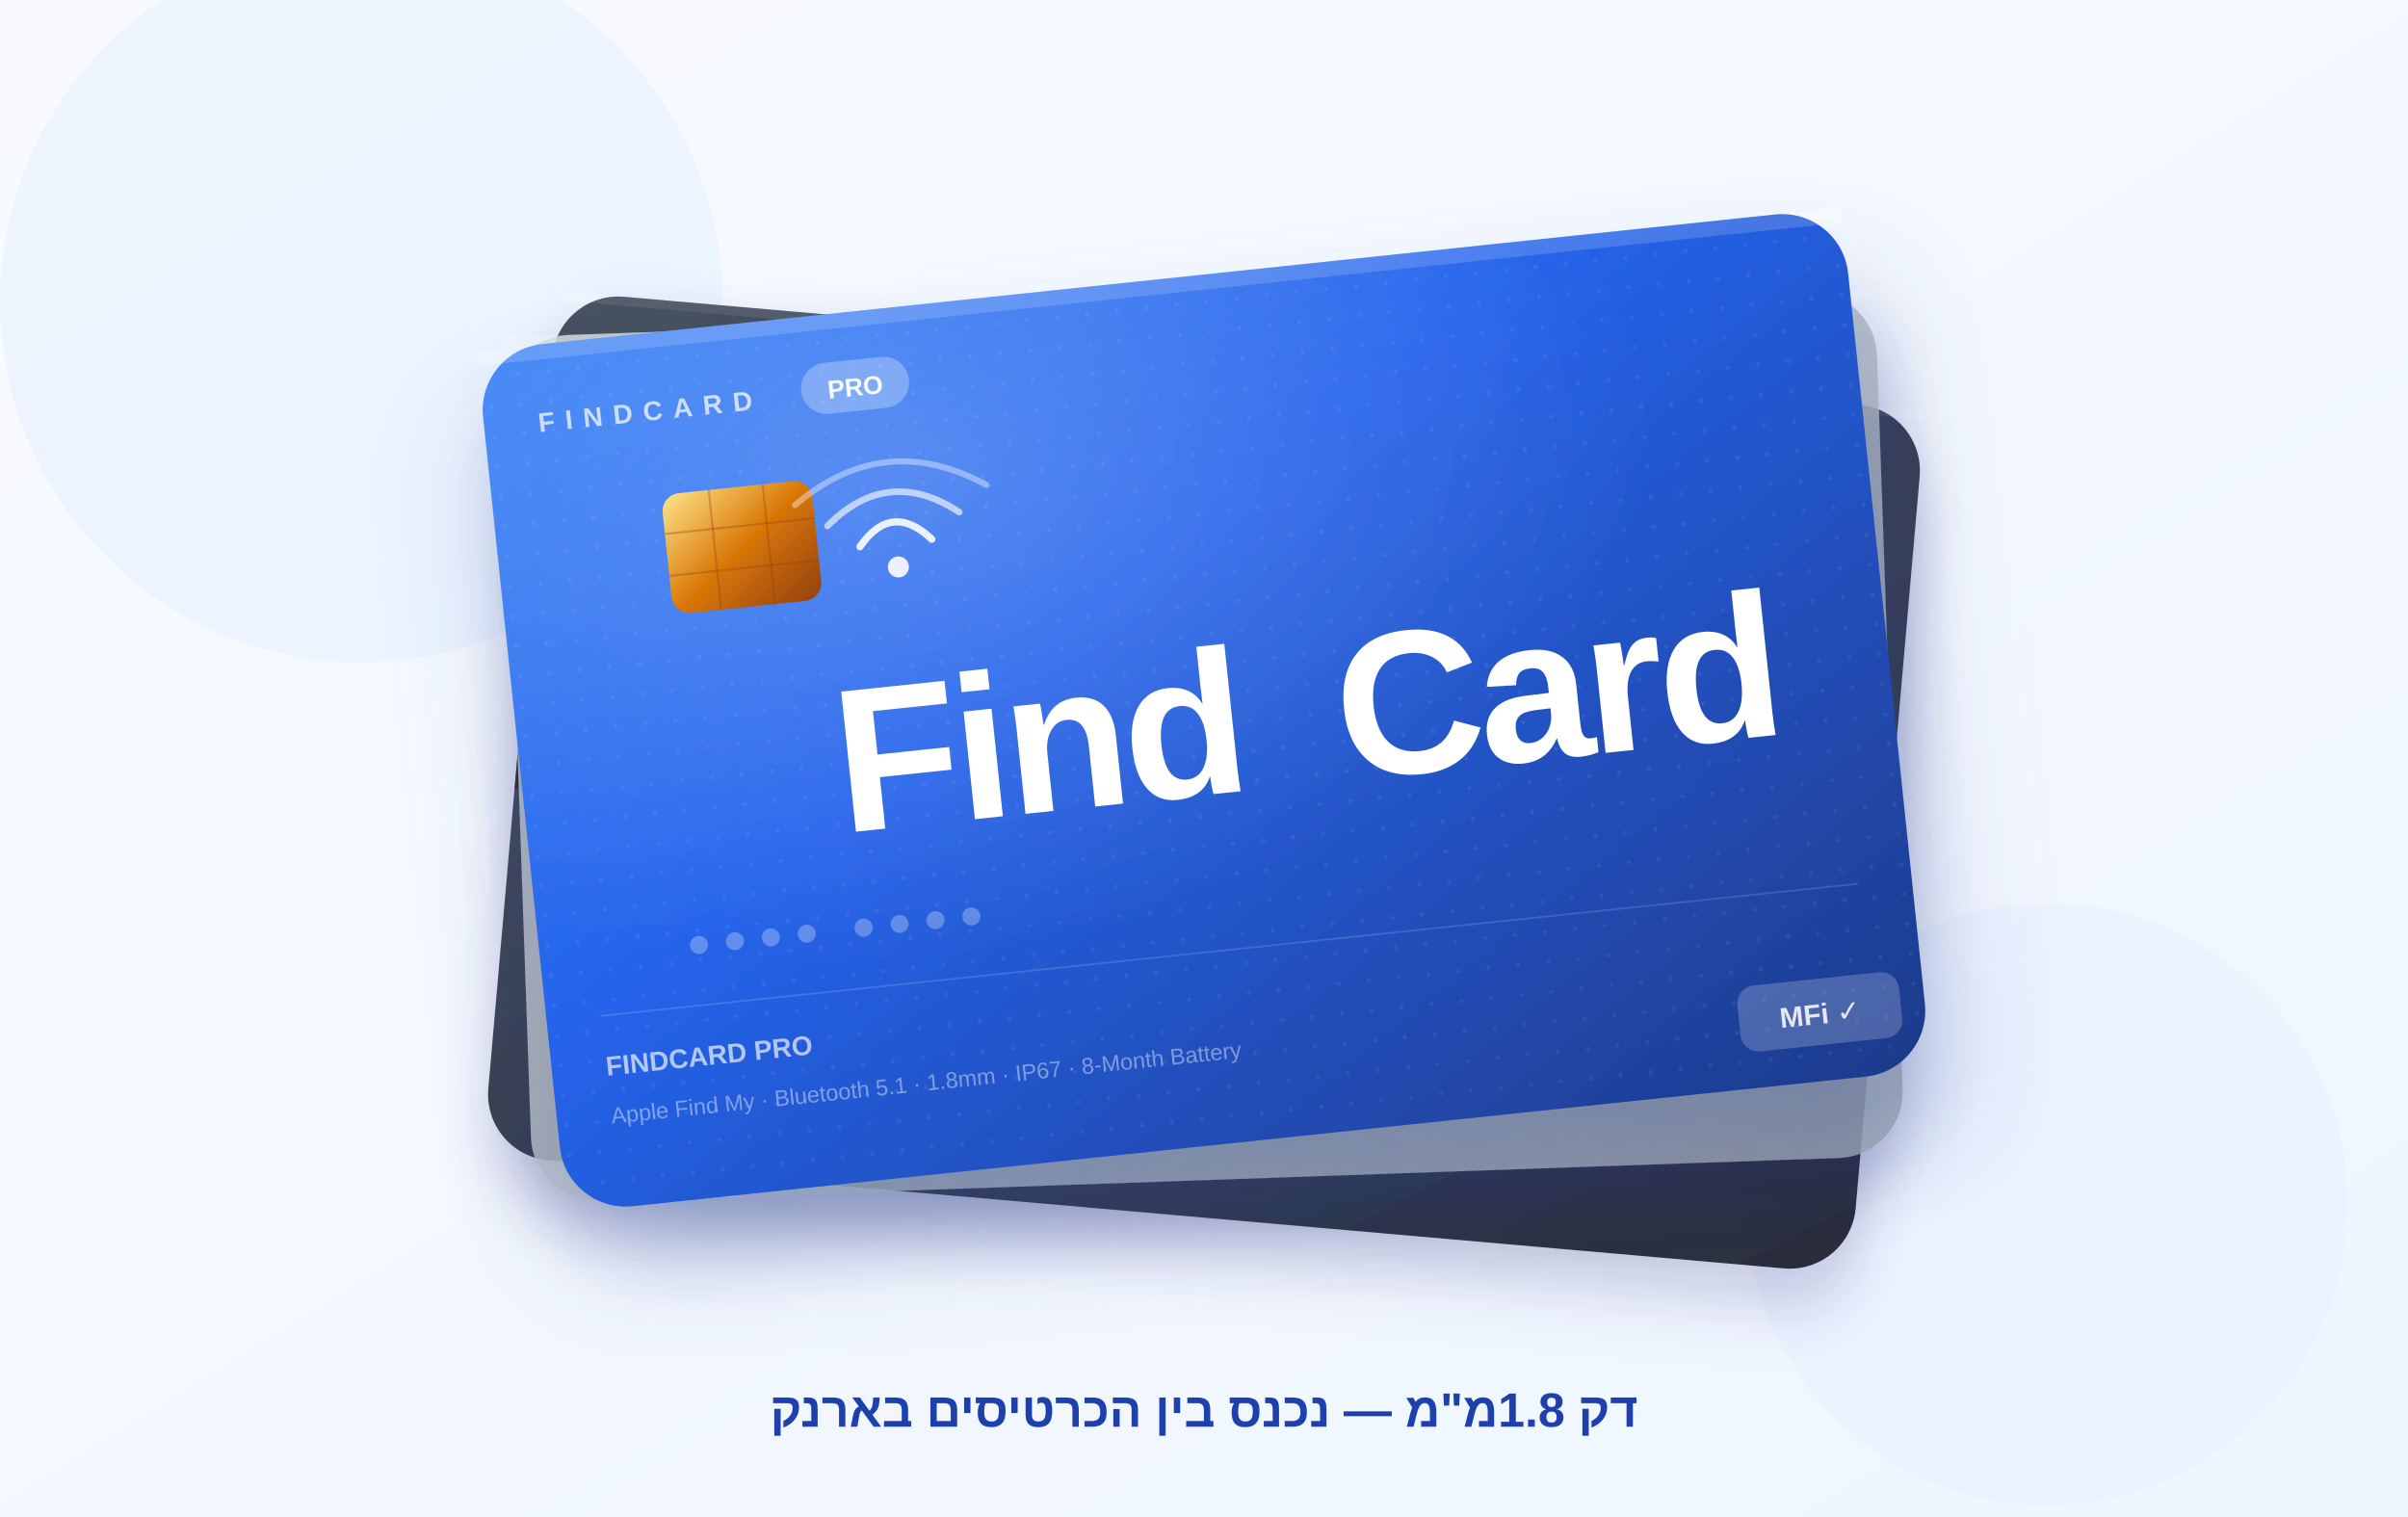
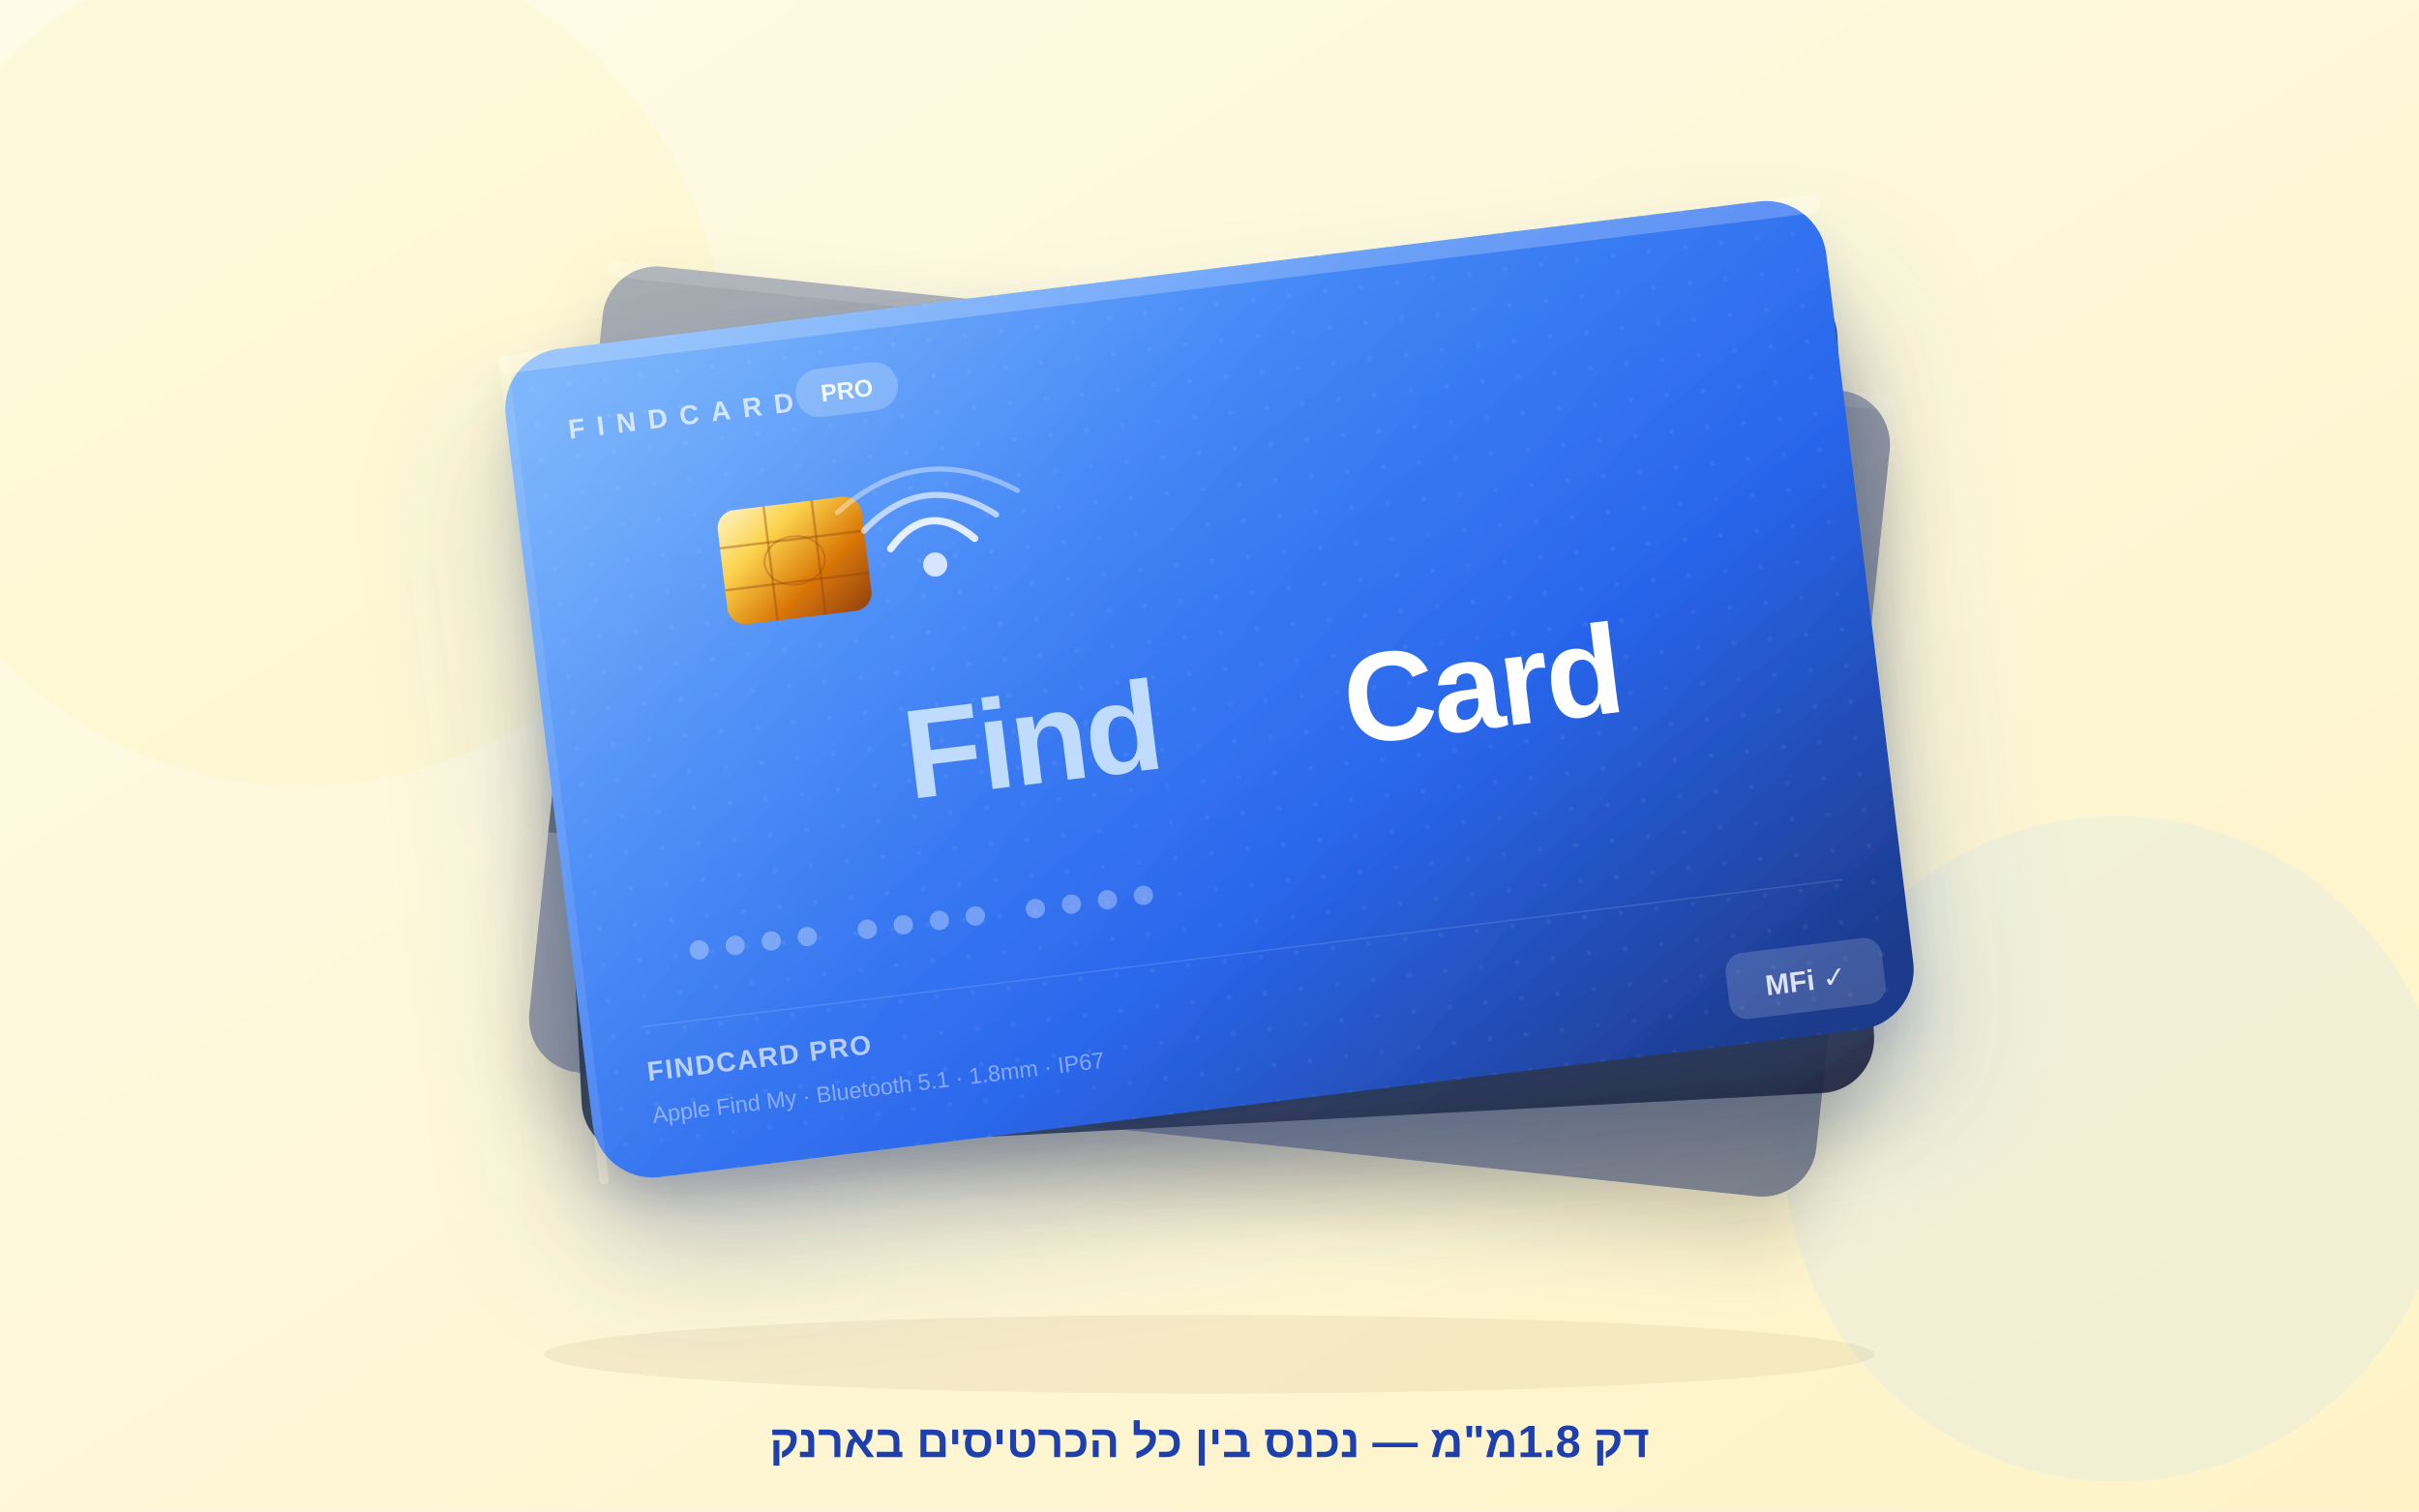
- <svg xmlns="http://www.w3.org/2000/svg" viewBox="0 0 800 504" width="800" height="504">
+ <svg xmlns="http://www.w3.org/2000/svg" viewBox="0 0 800 500" width="800" height="500">
  <defs>
    <linearGradient id="bg2" x1="0%" y1="0%" x2="100%" y2="100%">
-       <stop offset="0%" stop-color="#F8FAFF" />
-       <stop offset="100%" stop-color="#EFF6FF" />
+       <stop offset="0%" stop-color="#FEFCE8" />
+       <stop offset="100%" stop-color="#FEF3C7" />
    </linearGradient>
-     <linearGradient id="card2" x1="0%" y1="0%" x2="100%" y2="100%">
-       <stop offset="0%" stop-color="#3B82F6" />
-       <stop offset="40%" stop-color="#2563EB" />
+     <linearGradient id="cg2" x1="5%" y1="5%" x2="95%" y2="95%">
+       <stop offset="0%" stop-color="#60A5FA" />
+       <stop offset="30%" stop-color="#3B82F6" />
+       <stop offset="65%" stop-color="#2563EB" />
      <stop offset="100%" stop-color="#1E3A8A" />
    </linearGradient>
-     <radialGradient id="shine2" cx="30%" cy="20%" r="55%">
+     <linearGradient id="shine2" x1="0%" y1="0%" x2="100%" y2="60%">
      <stop offset="0%" stop-color="#FFFFFF" stop-opacity="0.20" />
+       <stop offset="50%" stop-color="#FFFFFF" stop-opacity="0.04" />
      <stop offset="100%" stop-color="#FFFFFF" stop-opacity="0" />
-     </radialGradient>
-     <linearGradient id="chip2" x1="0%" y1="0%" x2="100%" y2="100%">
-       <stop offset="0%" stop-color="#FDE68A" />
-       <stop offset="50%" stop-color="#D97706" />
-       <stop offset="100%" stop-color="#92400E" />
    </linearGradient>
-     <linearGradient id="ccGray" x1="0%" y1="0%" x2="100%" y2="100%">
-       <stop offset="0%" stop-color="#D1D5DB" />
-       <stop offset="100%" stop-color="#9CA3AF" />
+     <linearGradient id="bankCard" x1="0%" y1="0%" x2="100%" y2="100%">
+       <stop offset="0%" stop-color="#9CA3AF" />
+       <stop offset="100%" stop-color="#6B7280" />
    </linearGradient>
-     <linearGradient id="ccDark" x1="0%" y1="0%" x2="100%" y2="100%">
+     <linearGradient id="blackCard" x1="0%" y1="0%" x2="100%" y2="100%">
      <stop offset="0%" stop-color="#374151" />
      <stop offset="100%" stop-color="#111827" />
    </linearGradient>
-     <filter id="sh2" x="-25%" y="-30%" width="150%" height="180%">
-       <feGaussianBlur in="SourceAlpha" stdDeviation="18" result="b" />
-       <feOffset in="b" dx="4" dy="22" result="o" />
-       <feColorMatrix in="o" type="matrix" values="0 0 0 0 0.06 0 0 0 0 0.12 0 0 0 0 0.40 0 0 0 0.32 0" result="c" />
+     <linearGradient id="chip2" x1="0%" y1="0%" x2="100%" y2="100%">
+       <stop offset="0%" stop-color="#FEF3C7" />
+       <stop offset="30%" stop-color="#FCD34D" />
+       <stop offset="65%" stop-color="#D97706" />
+       <stop offset="100%" stop-color="#92400E" />
+     </linearGradient>
+     <filter id="sh2" x="-28%" y="-32%" width="156%" height="190%">
+       <feGaussianBlur in="SourceAlpha" stdDeviation="22" result="b1" />
+       <feOffset in="b1" dx="0" dy="28" result="o1" />
+       <feColorMatrix in="o1" type="matrix" values="0 0 0 0 0.06 0 0 0 0 0.12 0 0 0 0 0.40 0 0 0 0.30 0" result="c1" />
+       <feGaussianBlur in="SourceAlpha" stdDeviation="6" result="b2" />
+       <feOffset in="b2" dx="0" dy="8" result="o2" />
+       <feColorMatrix in="o2" type="matrix" values="0 0 0 0 0.03 0 0 0 0 0.06 0 0 0 0 0.20 0 0 0 0.14 0" result="c2" />
+       <feMerge>
+         <feMergeNode in="c1" />
+         <feMergeNode in="c2" />
+         <feMergeNode in="SourceGraphic" />
+       </feMerge>
+     </filter>
+     <filter id="shBack" x="-20%" y="-25%" width="140%" height="170%">
+       <feGaussianBlur in="SourceAlpha" stdDeviation="12" result="b" />
+       <feOffset in="b" dx="0" dy="14" result="o" />
+       <feColorMatrix in="o" type="matrix" values="0 0 0 0 0 0 0 0 0 0 0 0 0 0 0 0 0 0 0.18 0" result="c" />
      <feMerge>
        <feMergeNode in="c" />
        <feMergeNode in="SourceGraphic" />
      </feMerge>
    </filter>
-     <filter id="shCard" x="-20%" y="-25%" width="140%" height="170%">
-       <feGaussianBlur in="SourceAlpha" stdDeviation="10" result="b" />
-       <feOffset in="b" dx="2" dy="12" result="o" />
-       <feColorMatrix in="o" type="matrix" values="0 0 0 0 0 0 0 0 0 0 0 0 0 0 0.1 0 0 0 0.20 0" result="c" />
-       <feMerge>
-         <feMergeNode in="c" />
-         <feMergeNode in="SourceGraphic" />
-       </feMerge>
-     </filter>
-     <pattern id="dots2" x="0" y="0" width="10" height="10" patternUnits="userSpaceOnUse">
-       <circle cx="5" cy="5" r="0.7" fill="white" opacity="0.07" />
+     <pattern id="dp2" x="0" y="0" width="12" height="12" patternUnits="userSpaceOnUse">
+       <circle cx="6" cy="6" r="0.8" fill="white" opacity="0.06" />
    </pattern>
  </defs>
-   <rect width="800" height="504" fill="url(#bg2)" />
-   <circle cx="120" cy="100" r="120" fill="#DBEAFE" opacity="0.35" />
-   <circle cx="680" cy="400" r="100" fill="#DBEAFE" opacity="0.28" />
-   <g transform="translate(400, 260) rotate(5)" filter="url(#shCard)" opacity="0.9">
-     <rect x="-228" y="-144" width="456" height="288" rx="22" fill="url(#ccDark)" />
-     <rect x="-228" y="-144" width="456" height="3" rx="1" fill="white" opacity="0.08" />
-     <text x="-200" y="-110" font-family="Arial,Helvetica,sans-serif" font-size="9" fill="white" opacity="0.25" letter-spacing="2">CREDIT CARD</text>
-     <rect x="-192" y="-74" width="38" height="30" rx="4" fill="#374151" />
-     <rect x="-228" y="-30" width="456" height="52" fill="black" opacity="0.55" />
+   <rect width="800" height="500" fill="url(#bg2)" />
+   <circle cx="100" cy="120" r="140" fill="#FDE68A" opacity="0.14" />
+   <circle cx="700" cy="380" r="110" fill="#BFDBFE" opacity="0.18" />
+   <ellipse cx="400" cy="448" rx="220" ry="13" fill="#78350F" opacity="0.07" />
+   <g transform="translate(400,242) rotate(6)" filter="url(#shBack)" opacity="0.88">
+     <rect x="-214" y="-134" width="428" height="268" rx="18" fill="url(#bankCard)" />
+     <rect x="-214" y="-134" width="428" height="5" rx="2" fill="white" opacity="0.12" />
+     <text x="-192" y="-100" font-family="'Arial',Helvetica,sans-serif" font-size="8" fill="white" opacity="0.22" letter-spacing="2">BANK CARD</text>
+     <rect x="-192" y="-76" width="40" height="32" rx="5" fill="#D1D5DB" />
+     <rect x="-192" y="-26" width="200" height="18" rx="3" fill="#6B7280" opacity="0.5" />
+     <rect x="-214" y="10" width="428" height="46" fill="#374151" opacity="0.60" />
  </g>
-   <g transform="translate(400, 248) rotate(-2)" filter="url(#shCard)" opacity="0.85">
-     <rect x="-228" y="-144" width="456" height="288" rx="22" fill="url(#ccGray)" />
-     <rect x="-228" y="-144" width="456" height="3" rx="1" fill="white" opacity="0.20" />
+   <g transform="translate(400,238) rotate(-3)" filter="url(#shBack)" opacity="0.92">
+     <rect x="-214" y="-134" width="428" height="268" rx="18" fill="url(#blackCard)" />
+     <rect x="-214" y="-134" width="428" height="5" rx="2" fill="white" opacity="0.10" />
+     <text x="-192" y="-100" font-family="'Arial',Helvetica,sans-serif" font-size="8" fill="white" opacity="0.18" letter-spacing="2">CREDIT CARD</text>
+     <rect x="-192" y="-76" width="40" height="32" rx="5" fill="#4B5563" />
+     <circle cx="170" cy="-100" r="20" fill="none" stroke="#F59E0B" stroke-width="1.5" opacity="0.35" />
+     <circle cx="158" cy="-100" r="20" fill="none" stroke="#F59E0B" stroke-width="1.5" opacity="0.20" />
+     <rect x="-192" y="-8" width="250" height="10" rx="3" fill="#374151" />
  </g>
-   <g transform="translate(400, 236) rotate(-6)" filter="url(#sh2)">
-     <rect x="-228" y="-144" width="456" height="288" rx="22" fill="url(#card2)" />
-     <rect x="-228" y="-144" width="456" height="288" rx="22" fill="url(#dots2)" />
-     <rect x="-228" y="-144" width="456" height="288" rx="22" fill="url(#shine2)" />
-     <rect x="-228" y="-144" width="456" height="5" rx="2" fill="white" opacity="0.16" />
-     <g transform="translate(-172,-90)">
-       <rect x="0" y="0" width="50" height="40" rx="6" fill="url(#chip2)" />
-       <line x1="0" y1="13" x2="50" y2="13" stroke="#92400E" stroke-width="0.7" opacity="0.35" />
-       <line x1="0" y1="27" x2="50" y2="27" stroke="#92400E" stroke-width="0.7" opacity="0.35" />
-       <line x1="16" y1="0" x2="16" y2="40" stroke="#92400E" stroke-width="0.7" opacity="0.35" />
-       <line x1="34" y1="0" x2="34" y2="40" stroke="#92400E" stroke-width="0.7" opacity="0.35" />
+   <g transform="translate(400,228) rotate(-7)" filter="url(#sh2)">
+     <rect x="-220" y="-138" width="440" height="276" rx="20" fill="url(#cg2)" />
+     <rect x="-220" y="-138" width="440" height="276" rx="20" fill="url(#dp2)" />
+     <rect x="-220" y="-138" width="440" height="276" rx="20" fill="url(#shine2)" />
+     <rect x="-220" y="-138" width="440" height="6" rx="3" fill="white" opacity="0.22" />
+     <rect x="-220" y="-138" width="3" height="276" rx="1" fill="white" opacity="0.10" />
+     <g transform="translate(-155,-78)">
+       <rect x="0" y="0" width="48" height="38" rx="6" fill="url(#chip2)" />
+       <line x1="16" y1="0" x2="16" y2="38" stroke="#92400E" stroke-width="0.8" opacity="0.40" />
+       <line x1="32" y1="0" x2="32" y2="38" stroke="#92400E" stroke-width="0.8" opacity="0.40" />
+       <line x1="0" y1="12" x2="48" y2="12" stroke="#92400E" stroke-width="0.8" opacity="0.40" />
+       <line x1="0" y1="26" x2="48" y2="26" stroke="#92400E" stroke-width="0.8" opacity="0.40" />
+       <ellipse cx="24" cy="19" rx="10" ry="8" fill="none" stroke="#92400E" stroke-width="0.6" opacity="0.35" />
    </g>
-     <g transform="translate(-96,-72)" opacity="0.88">
-       <circle cx="0" cy="14" r="3.5" fill="white" />
-       <path d="M-12,6 Q0,-8 12,6" fill="none" stroke="white" stroke-width="2.4" stroke-linecap="round" />
-       <path d="M-22,-2 Q0,-20 22,-2" fill="none" stroke="white" stroke-width="2.2" stroke-linecap="round" opacity="0.70" />
-       <path d="M-32,-10 Q0,-32 32,-10" fill="none" stroke="white" stroke-width="2" stroke-linecap="round" opacity="0.44" />
+     <g transform="translate(-85,-66)" opacity="0.85">
+       <circle cx="0" cy="14" r="4" fill="white" opacity="0.90" />
+       <path d="M-14,7 Q0,-8 14,7" fill="none" stroke="white" stroke-width="2.4" stroke-linecap="round" />
+       <path d="M-22,0 Q0,-18 22,0" fill="none" stroke="white" stroke-width="2.0" stroke-linecap="round" opacity="0.72" />
+       <path d="M-30,-7 Q0,-28 30,-7" fill="none" stroke="white" stroke-width="1.7" stroke-linecap="round" opacity="0.46" />
    </g>
-     <text x="-210" y="-115" font-family="Arial,Helvetica,sans-serif" font-size="9" font-weight="700" fill="white" opacity="0.72" letter-spacing="3.5">FINDCARD</text>
-     <rect x="-122" y="-128" width="36" height="17" rx="8.5" fill="white" opacity="0.28" />
-     <text x="-104" y="-116" font-family="Arial,Helvetica,sans-serif" font-size="8.5" font-weight="800" fill="white" text-anchor="middle" opacity="0.95">PRO</text>
-     <text x="-55" y="28" font-family="Arial Black,Arial,Helvetica,sans-serif" font-weight="900" font-size="68" fill="white" letter-spacing="-2" text-anchor="middle">Find</text>
-     <text x="118" y="28" font-family="Arial Black,Arial,Helvetica,sans-serif" font-weight="900" font-size="68" fill="white" letter-spacing="-2" text-anchor="middle">Card</text>
-     <circle cx="-175" cy="60" r="3" fill="white" opacity="0.28" />
-     <circle cx="-163" cy="60" r="3" fill="white" opacity="0.28" />
-     <circle cx="-151" cy="60" r="3" fill="white" opacity="0.28" />
-     <circle cx="-139" cy="60" r="3" fill="white" opacity="0.28" />
-     <circle cx="-120" cy="60" r="3" fill="white" opacity="0.28" />
-     <circle cx="-108" cy="60" r="3" fill="white" opacity="0.28" />
-     <circle cx="-96" cy="60" r="3" fill="white" opacity="0.28" />
-     <circle cx="-84" cy="60" r="3" fill="white" opacity="0.28" />
-     <line x1="-210" y1="80" x2="210" y2="80" stroke="white" stroke-width="0.6" opacity="0.14" />
-     <text x="-210" y="100" font-family="Arial,Helvetica,sans-serif" font-size="9" font-weight="700" fill="white" opacity="0.65">FINDCARD PRO</text>
-     <text x="-210" y="116" font-family="Arial,Helvetica,sans-serif" font-size="7.5" fill="white" opacity="0.42">Apple Find My · Bluetooth 5.1 · 1.8mm · IP67 · 8-Month Battery</text>
-     <rect x="166" y="110" width="54" height="22" rx="6" fill="white" opacity="0.20" />
-     <text x="193" y="125" font-family="Arial,Helvetica,sans-serif" font-size="9.5" font-weight="700" fill="white" opacity="0.85" text-anchor="middle">MFi ✓</text>
+     <text x="-200" y="-108" font-family="'Arial',Helvetica,sans-serif" font-size="9" font-weight="700" fill="white" opacity="0.70" letter-spacing="4">FINDCARD</text>
+     <rect x="-124" y="-121" width="34" height="16" rx="8" fill="white" opacity="0.22" />
+     <text x="-107" y="-110" font-family="'Arial',Helvetica,sans-serif" font-size="8" font-weight="800" fill="white" opacity="0.90" text-anchor="middle">PRO</text>
+     <text x="-60" y="24" font-family="'Arial Black','Arial',Helvetica,sans-serif" font-weight="900" font-size="42" fill="#BFDBFE" letter-spacing="-1" text-anchor="middle">Find</text>
+     <text x="90" y="24" font-family="'Arial Black','Arial',Helvetica,sans-serif" font-weight="900" font-size="42" fill="white" letter-spacing="-1" text-anchor="middle">Card</text>
+     <circle cx="-178" cy="65" r="3.2" fill="white" opacity="0.32" />
+     <circle cx="-166" cy="65" r="3.2" fill="white" opacity="0.32" />
+     <circle cx="-154" cy="65" r="3.2" fill="white" opacity="0.32" />
+     <circle cx="-142" cy="65" r="3.2" fill="white" opacity="0.32" />
+     <circle cx="-122" cy="65" r="3.2" fill="white" opacity="0.32" />
+     <circle cx="-110" cy="65" r="3.2" fill="white" opacity="0.32" />
+     <circle cx="-98" cy="65" r="3.2" fill="white" opacity="0.32" />
+     <circle cx="-86" cy="65" r="3.2" fill="white" opacity="0.32" />
+     <circle cx="-66" cy="65" r="3.2" fill="white" opacity="0.32" />
+     <circle cx="-54" cy="65" r="3.2" fill="white" opacity="0.32" />
+     <circle cx="-42" cy="65" r="3.2" fill="white" opacity="0.32" />
+     <circle cx="-30" cy="65" r="3.2" fill="white" opacity="0.32" />
+     <line x1="-200" y1="88" x2="200" y2="88" stroke="white" stroke-width="0.5" opacity="0.12" />
+     <text x="-200" y="106" font-family="'Arial',Helvetica,sans-serif" font-size="9" font-weight="700" fill="white" opacity="0.65" letter-spacing="0.5">FINDCARD PRO</text>
+     <text x="-200" y="120" font-family="'Arial',Helvetica,sans-serif" font-size="7.5" fill="white" opacity="0.42">Apple Find My  ·  Bluetooth 5.1  ·  1.8mm  ·  IP67</text>
+     <rect x="158" y="108" width="52" height="22" rx="6" fill="white" opacity="0.16" />
+     <text x="184" y="123" font-family="'Arial',Helvetica,sans-serif" font-size="9.5" font-weight="700" fill="white" opacity="0.82" text-anchor="middle">MFi ✓</text>
  </g>
-   <text x="400" y="474" font-family="Arial Black,Arial,Helvetica,sans-serif" font-weight="900" font-size="16" fill="#1E40AF" text-anchor="middle">דק 1.8מ"מ — נכנס בין הכרטיסים בארנק</text>
+   <text x="400" y="482" font-family="'Arial Black','Arial',Helvetica,sans-serif" font-weight="900" font-size="15" fill="#1E40AF" text-anchor="middle">דק 1.8מ"מ — נכנס בין כל הכרטיסים בארנק</text>
</svg>
